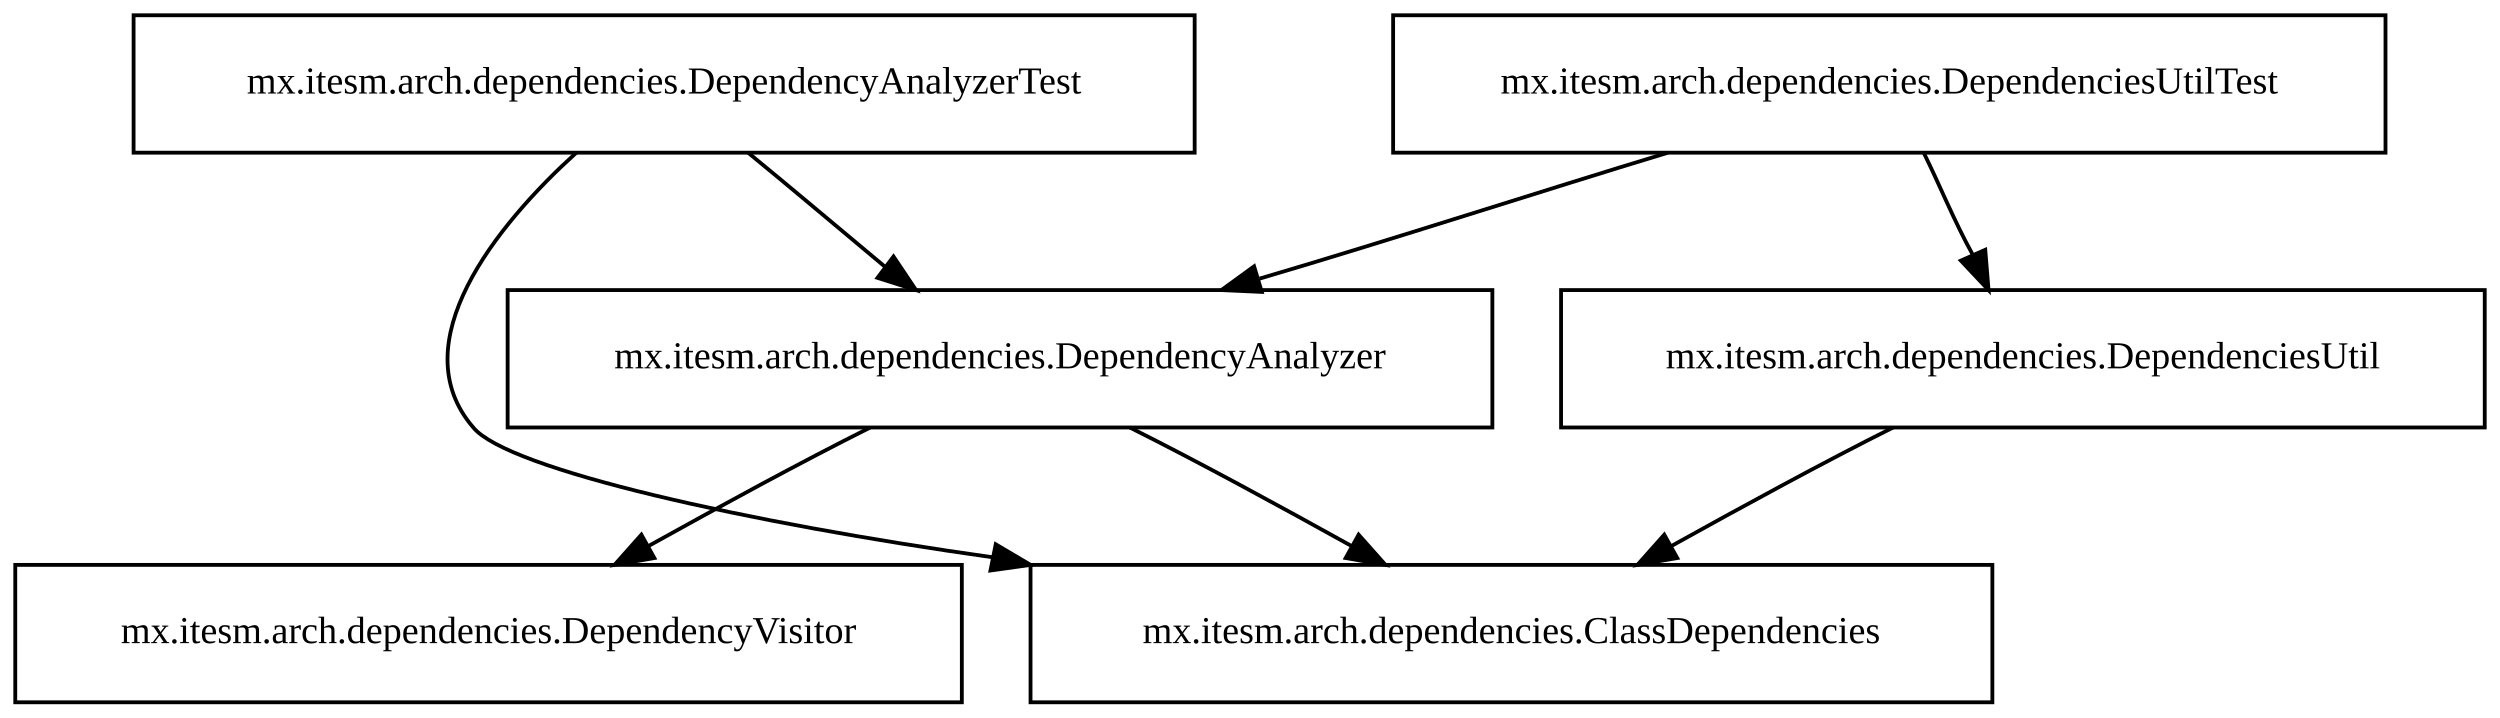
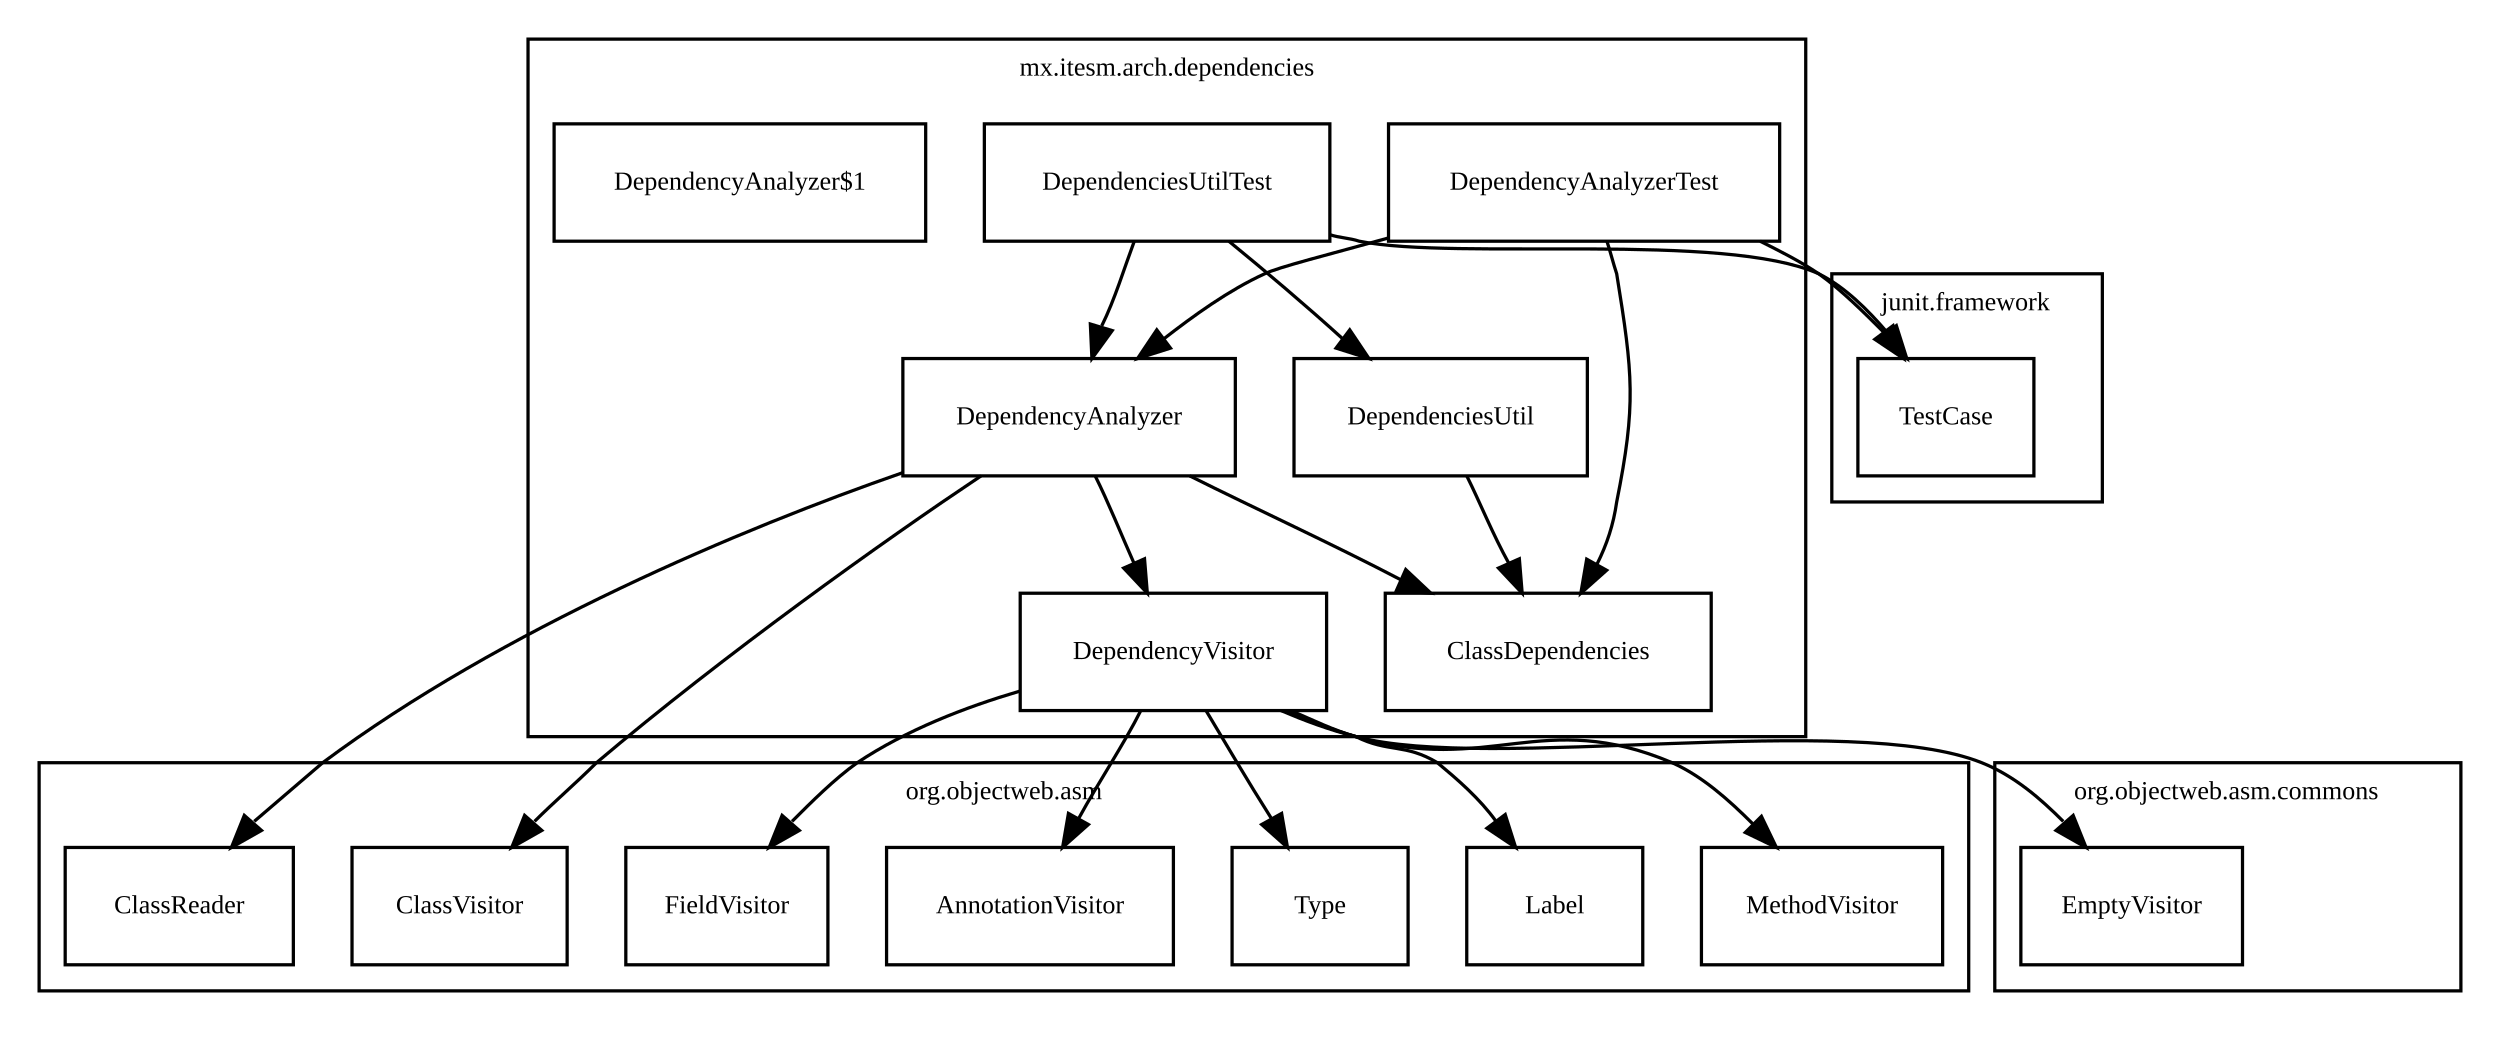
- <svg xmlns="http://www.w3.org/2000/svg" width="655pt" height="188pt" viewBox="0.00 0.00 655.00 188.00">
-   <g id="graph0" class="graph" transform="scale(1 1) rotate(0) translate(4 184)">
-     <polygon style="fill:white;stroke:white;" points="-4,4 -4,-184 651,-184 651,4 -4,4" />
+ <svg xmlns="http://www.w3.org/2000/svg" width="767pt" height="324pt" viewBox="0.00 0.00 767.00 324.00">
+   <g id="graph0" class="graph" transform="scale(1 1) rotate(0) translate(4 320)">
+     <polygon style="fill:white;stroke:white;" points="-4,4 -4,-320 763,-320 763,4 -4,4" />
+     <g id="cluster2" class="cluster">
+       <polygon style="fill:none;stroke:black;" points="158,-94 158,-308 550,-308 550,-94 158,-94" />
+       <text text-anchor="middle" x="354" y="-296.8" style="font-family:Times New Roman;font-size:8.00;">mx.itesm.arch.dependencies</text>
+     </g>
+     <g id="cluster3" class="cluster">
+       <polygon style="fill:none;stroke:black;" points="558,-166 558,-236 641,-236 641,-166 558,-166" />
+       <text text-anchor="middle" x="599" y="-224.8" style="font-family:Times New Roman;font-size:8.00;">junit.framework</text>
+     </g>
+     <g id="cluster4" class="cluster">
+       <polygon style="fill:none;stroke:black;" points="8,-16 8,-86 600,-86 600,-16 8,-16" />
+       <text text-anchor="middle" x="304" y="-74.8" style="font-family:Times New Roman;font-size:8.00;">org.objectweb.asm</text>
+     </g>
+     <g id="cluster5" class="cluster">
+       <polygon style="fill:none;stroke:black;" points="608,-16 608,-86 751,-86 751,-16 608,-16" />
+       <text text-anchor="middle" x="679" y="-74.8" style="font-family:Times New Roman;font-size:8.00;">org.objectweb.asm.commons</text>
+     </g>
    <g id="node1" class="node">
-       <polygon style="fill:none;stroke:black;" points="387,-108 129,-108 129,-72 387,-72 387,-108" />
-       <text text-anchor="middle" x="258" y="-87.5" style="font-family:Times New Roman;font-size:10.00;">mx.itesm.arch.dependencies.DependencyAnalyzer</text>
+       <polygon style="fill:none;stroke:black;" points="375,-210 273,-210 273,-174 375,-174 375,-210" />
+       <text text-anchor="middle" x="324" y="-189.8" style="font-family:Times New Roman;font-size:8.00;">DependencyAnalyzer</text>
    </g>
    <g id="node3" class="node">
-       <polygon style="fill:none;stroke:black;" points="518,-36 266,-36 266,-1.06581e-14 518,-0 518,-36" />
-       <text text-anchor="middle" x="392" y="-15.5" style="font-family:Times New Roman;font-size:10.00;">mx.itesm.arch.dependencies.ClassDependencies</text>
+       <polygon style="fill:none;stroke:black;" points="521,-138 421,-138 421,-102 521,-102 521,-138" />
+       <text text-anchor="middle" x="471" y="-117.8" style="font-family:Times New Roman;font-size:8.00;">ClassDependencies</text>
    </g>
    <g id="edge2" class="edge">
-       <path style="fill:none;stroke:black;" d="M292,-72C310,-63 332,-51 350,-41" />
-       <polygon style="fill:black;stroke:black;" points="351.958,-43.916 359,-36 348.559,-37.797 351.958,-43.916" />
+       <path style="fill:none;stroke:black;" d="M361,-174C381,-164 405,-153 426,-142" />
+       <polygon style="fill:black;stroke:black;" points="427.283,-145.26 435,-138 424.44,-138.863 427.283,-145.26" />
    </g>
    <g id="node5" class="node">
-       <polygon style="fill:none;stroke:black;" points="248,-36 8.52651e-14,-36 4.26326e-14,-1.06581e-14 248,-0 248,-36" />
-       <text text-anchor="middle" x="124" y="-15.5" style="font-family:Times New Roman;font-size:10.00;">mx.itesm.arch.dependencies.DependencyVisitor</text>
+       <polygon style="fill:none;stroke:black;" points="403,-138 309,-138 309,-102 403,-102 403,-138" />
+       <text text-anchor="middle" x="356" y="-117.8" style="font-family:Times New Roman;font-size:8.00;">DependencyVisitor</text>
    </g>
    <g id="edge4" class="edge">
-       <path style="fill:none;stroke:black;" d="M224,-72C206,-63 184,-51 166,-41" />
-       <polygon style="fill:black;stroke:black;" points="167.441,-37.797 157,-36 164.042,-43.916 167.441,-37.797" />
+       <path style="fill:none;stroke:black;" d="M332,-174C336,-166 340,-156 344,-147" />
+       <polygon style="fill:black;stroke:black;" points="347.137,-148.56 348,-138 340.74,-145.717 347.137,-148.56" />
    </g>
-     <g id="node6" class="node">
-       <polygon style="fill:none;stroke:black;" points="647,-108 405,-108 405,-72 647,-72 647,-108" />
-       <text text-anchor="middle" x="526" y="-87.5" style="font-family:Times New Roman;font-size:10.00;">mx.itesm.arch.dependencies.DependenciesUtil</text>
+     <g id="node7" class="node">
+       <polygon style="fill:none;stroke:black;" points="86,-60 16,-60 16,-24 86,-24 86,-60" />
+       <text text-anchor="middle" x="51" y="-39.8" style="font-family:Times New Roman;font-size:8.00;">ClassReader</text>
    </g>
    <g id="edge6" class="edge">
-       <path style="fill:none;stroke:black;" d="M492,-72C474,-63 452,-51 434,-41" />
-       <polygon style="fill:black;stroke:black;" points="435.441,-37.797 425,-36 432.042,-43.916 435.441,-37.797" />
+       <path style="fill:none;stroke:black;" d="M273,-175C224,-158 150,-127 95,-86 88,-80 81,-74 74,-68" />
+       <polygon style="fill:black;stroke:black;" points="76.219,-65.221 67,-60 70.951,-69.831 76.219,-65.221" />
    </g>
-     <g id="node8" class="node">
-       <polygon style="fill:none;stroke:black;" points="621,-180 361,-180 361,-144 621,-144 621,-180" />
-       <text text-anchor="middle" x="491" y="-159.5" style="font-family:Times New Roman;font-size:10.00;">mx.itesm.arch.dependencies.DependenciesUtilTest</text>
+     <g id="node9" class="node">
+       <polygon style="fill:none;stroke:black;" points="170,-60 104,-60 104,-24 170,-24 170,-60" />
+       <text text-anchor="middle" x="137" y="-39.8" style="font-family:Times New Roman;font-size:8.00;">ClassVisitor</text>
+     </g>
+     <g id="edge8" class="edge">
+       <path style="fill:none;stroke:black;" d="M297,-174C267,-154 218,-119 179,-86 173,-80 166,-74 160,-68" />
+       <polygon style="fill:black;stroke:black;" points="162.219,-65.221 153,-60 156.951,-69.831 162.219,-65.221" />
+     </g>
+     <g id="node11" class="node">
+       <polygon style="fill:none;stroke:black;" points="428,-60 374,-60 374,-24 428,-24 428,-60" />
+       <text text-anchor="middle" x="401" y="-39.8" style="font-family:Times New Roman;font-size:8.00;">Type</text>
    </g>
    <g id="edge10" class="edge">
-       <path style="fill:none;stroke:black;" d="M433,-144C400,-134 360,-121 326,-111" />
-       <polygon style="fill:black;stroke:black;" points="326.584,-107.521 316,-108 324.573,-114.226 326.584,-107.521" />
+       <path style="fill:none;stroke:black;" d="M366,-102C372,-92 379,-80 386,-69" />
+       <polygon style="fill:black;stroke:black;" points="389.203,-70.441 391,-60 383.084,-67.042 389.203,-70.441" />
    </g>
-     <g id="edge8" class="edge">
-       <path style="fill:none;stroke:black;" d="M500,-144C504,-136 508,-126 513,-117" />
-       <polygon style="fill:black;stroke:black;" points="516.137,-118.56 517,-108 509.74,-115.717 516.137,-118.56" />
+     <g id="node13" class="node">
+       <polygon style="fill:none;stroke:black;" points="356,-60 268,-60 268,-24 356,-24 356,-60" />
+       <text text-anchor="middle" x="312" y="-39.8" style="font-family:Times New Roman;font-size:8.00;">AnnotationVisitor</text>
    </g>
-     <g id="node11" class="node">
-       <polygon style="fill:none;stroke:black;" points="309,-180 31,-180 31,-144 309,-144 309,-180" />
-       <text text-anchor="middle" x="170" y="-159.5" style="font-family:Times New Roman;font-size:10.00;">mx.itesm.arch.dependencies.DependencyAnalyzerTest</text>
+     <g id="edge12" class="edge">
+       <path style="fill:none;stroke:black;" d="M346,-102C341,-92 333,-80 327,-69" />
+       <polygon style="fill:black;stroke:black;" points="329.916,-67.042 322,-60 323.797,-70.441 329.916,-67.042" />
+     </g>
+     <g id="node15" class="node">
+       <polygon style="fill:none;stroke:black;" points="250,-60 188,-60 188,-24 250,-24 250,-60" />
+       <text text-anchor="middle" x="219" y="-39.8" style="font-family:Times New Roman;font-size:8.00;">FieldVisitor</text>
    </g>
    <g id="edge14" class="edge">
-       <path style="fill:none;stroke:black;" d="M192,-144C203,-135 216,-124 228,-114" />
-       <polygon style="fill:black;stroke:black;" points="230.1,-116.8 236,-108 225.9,-111.2 230.1,-116.8" />
+       <path style="fill:none;stroke:black;" d="M309,-108C292,-103 274,-96 259,-86 252,-81 245,-74 239,-68" />
+       <polygon style="fill:black;stroke:black;" points="241.219,-65.221 232,-60 235.951,-69.831 241.219,-65.221" />
    </g>
-     <g id="edge12" class="edge">
-       <path style="fill:none;stroke:black;" d="M147,-144C126,-125 101,-94 120,-72 129,-61 192,-47 256,-38" />
-       <polygon style="fill:black;stroke:black;" points="256.881,-41.393 266,-36 255.508,-34.529 256.881,-41.393" />
+     <g id="node17" class="node">
+       <polygon style="fill:none;stroke:black;" points="592,-60 518,-60 518,-24 592,-24 592,-60" />
+       <text text-anchor="middle" x="555" y="-39.8" style="font-family:Times New Roman;font-size:8.00;">MethodVisitor</text>
+     </g>
+     <g id="edge16" class="edge">
+       <path style="fill:none;stroke:black;" d="M390,-102C397,-99 405,-96 412,-94 453,-82 469,-103 509,-86 518,-82 526,-75 534,-67" />
+       <polygon style="fill:black;stroke:black;" points="536.404,-69.546 541,-60 531.454,-64.596 536.404,-69.546" />
+     </g>
+     <g id="node19" class="node">
+       <polygon style="fill:none;stroke:black;" points="684,-60 616,-60 616,-24 684,-24 684,-60" />
+       <text text-anchor="middle" x="650" y="-39.8" style="font-family:Times New Roman;font-size:8.00;">EmptyVisitor</text>
+     </g>
+     <g id="edge18" class="edge">
+       <path style="fill:none;stroke:black;" d="M389,-102C396,-99 404,-96 412,-94 453,-83 564,-102 604,-86 614,-82 622,-75 629,-68" />
+       <polygon style="fill:black;stroke:black;" points="632.049,-69.831 636,-60 626.781,-65.221 632.049,-69.831" />
+     </g>
+     <g id="node21" class="node">
+       <polygon style="fill:none;stroke:black;" points="500,-60 446,-60 446,-24 500,-24 500,-60" />
+       <text text-anchor="middle" x="473" y="-39.8" style="font-family:Times New Roman;font-size:8.00;">Label</text>
+     </g>
+     <g id="edge20" class="edge">
+       <path style="fill:none;stroke:black;" d="M392,-102C399,-99 405,-96 412,-94 422,-89 427,-92 437,-86 443,-81 450,-75 455,-68" />
+       <polygon style="fill:black;stroke:black;" points="457.8,-70.1 461,-60 452.2,-65.9 457.8,-70.1" />
+     </g>
+     <g id="node22" class="node">
+       <polygon style="fill:none;stroke:black;" points="483,-210 393,-210 393,-174 483,-174 483,-210" />
+       <text text-anchor="middle" x="438" y="-189.8" style="font-family:Times New Roman;font-size:8.00;">DependenciesUtil</text>
+     </g>
+     <g id="edge22" class="edge">
+       <path style="fill:none;stroke:black;" d="M446,-174C450,-166 454,-156 459,-147" />
+       <polygon style="fill:black;stroke:black;" points="462.137,-148.56 463,-138 455.74,-145.717 462.137,-148.56" />
+     </g>
+     <g id="node24" class="node">
+       <polygon style="fill:none;stroke:black;" points="404,-282 298,-282 298,-246 404,-246 404,-282" />
+       <text text-anchor="middle" x="351" y="-261.8" style="font-family:Times New Roman;font-size:8.00;">DependenciesUtilTest</text>
+     </g>
+     <g id="edge26" class="edge">
+       <path style="fill:none;stroke:black;" d="M344,-246C341,-238 338,-228 334,-220" />
+       <polygon style="fill:black;stroke:black;" points="337.226,-218.573 331,-210 330.521,-220.584 337.226,-218.573" />
+     </g>
+     <g id="edge24" class="edge">
+       <path style="fill:none;stroke:black;" d="M373,-246C384,-237 397,-226 408,-216" />
+       <polygon style="fill:black;stroke:black;" points="410.1,-218.8 416,-210 405.9,-213.2 410.1,-218.8" />
+     </g>
+     <g id="node28" class="node">
+       <polygon style="fill:none;stroke:black;" points="620,-210 566,-210 566,-174 620,-174 620,-210" />
+       <text text-anchor="middle" x="593" y="-189.8" style="font-family:Times New Roman;font-size:8.00;">TestCase</text>
+     </g>
+     <g id="edge28" class="edge">
+       <path style="fill:none;stroke:black;" d="M404,-248C407,-247 410,-247 413,-246 443,-240 525,-249 554,-236 562,-232 569,-225 575,-218" />
+       <polygon style="fill:black;stroke:black;" points="577.8,-220.1 581,-210 572.2,-215.9 577.8,-220.1" />
+     </g>
+     <g id="node29" class="node">
+       <polygon style="fill:none;stroke:black;" points="542,-282 422,-282 422,-246 542,-246 542,-282" />
+       <text text-anchor="middle" x="482" y="-261.8" style="font-family:Times New Roman;font-size:8.00;">DependencyAnalyzerTest</text>
+     </g>
+     <g id="edge32" class="edge">
+       <path style="fill:none;stroke:black;" d="M422,-247C404,-242 388,-238 384,-236 373,-231 362,-223 353,-216" />
+       <polygon style="fill:black;stroke:black;" points="355.1,-213.2 345,-210 350.9,-218.8 355.1,-213.2" />
+     </g>
+     <g id="edge30" class="edge">
+       <path style="fill:none;stroke:black;" d="M489,-246C490,-243 491,-239 492,-236 497,-205 498,-196 492,-166 491,-159 489,-153 486,-147" />
+       <polygon style="fill:black;stroke:black;" points="488.916,-145.042 481,-138 482.797,-148.441 488.916,-145.042" />
+     </g>
+     <g id="edge34" class="edge">
+       <path style="fill:none;stroke:black;" d="M536,-246C542,-243 548,-240 554,-236 561,-231 568,-224 574,-218" />
+       <polygon style="fill:black;stroke:black;" points="576.8,-220.1 580,-210 571.2,-215.9 576.8,-220.1" />
+     </g>
+     <g id="node34" class="node">
+       <polygon style="fill:none;stroke:black;" points="280,-282 166,-282 166,-246 280,-246 280,-282" />
+       <text text-anchor="middle" x="223" y="-261.8" style="font-family:Times New Roman;font-size:8.00;">DependencyAnalyzer$1</text>
    </g>
  </g>
</svg>
